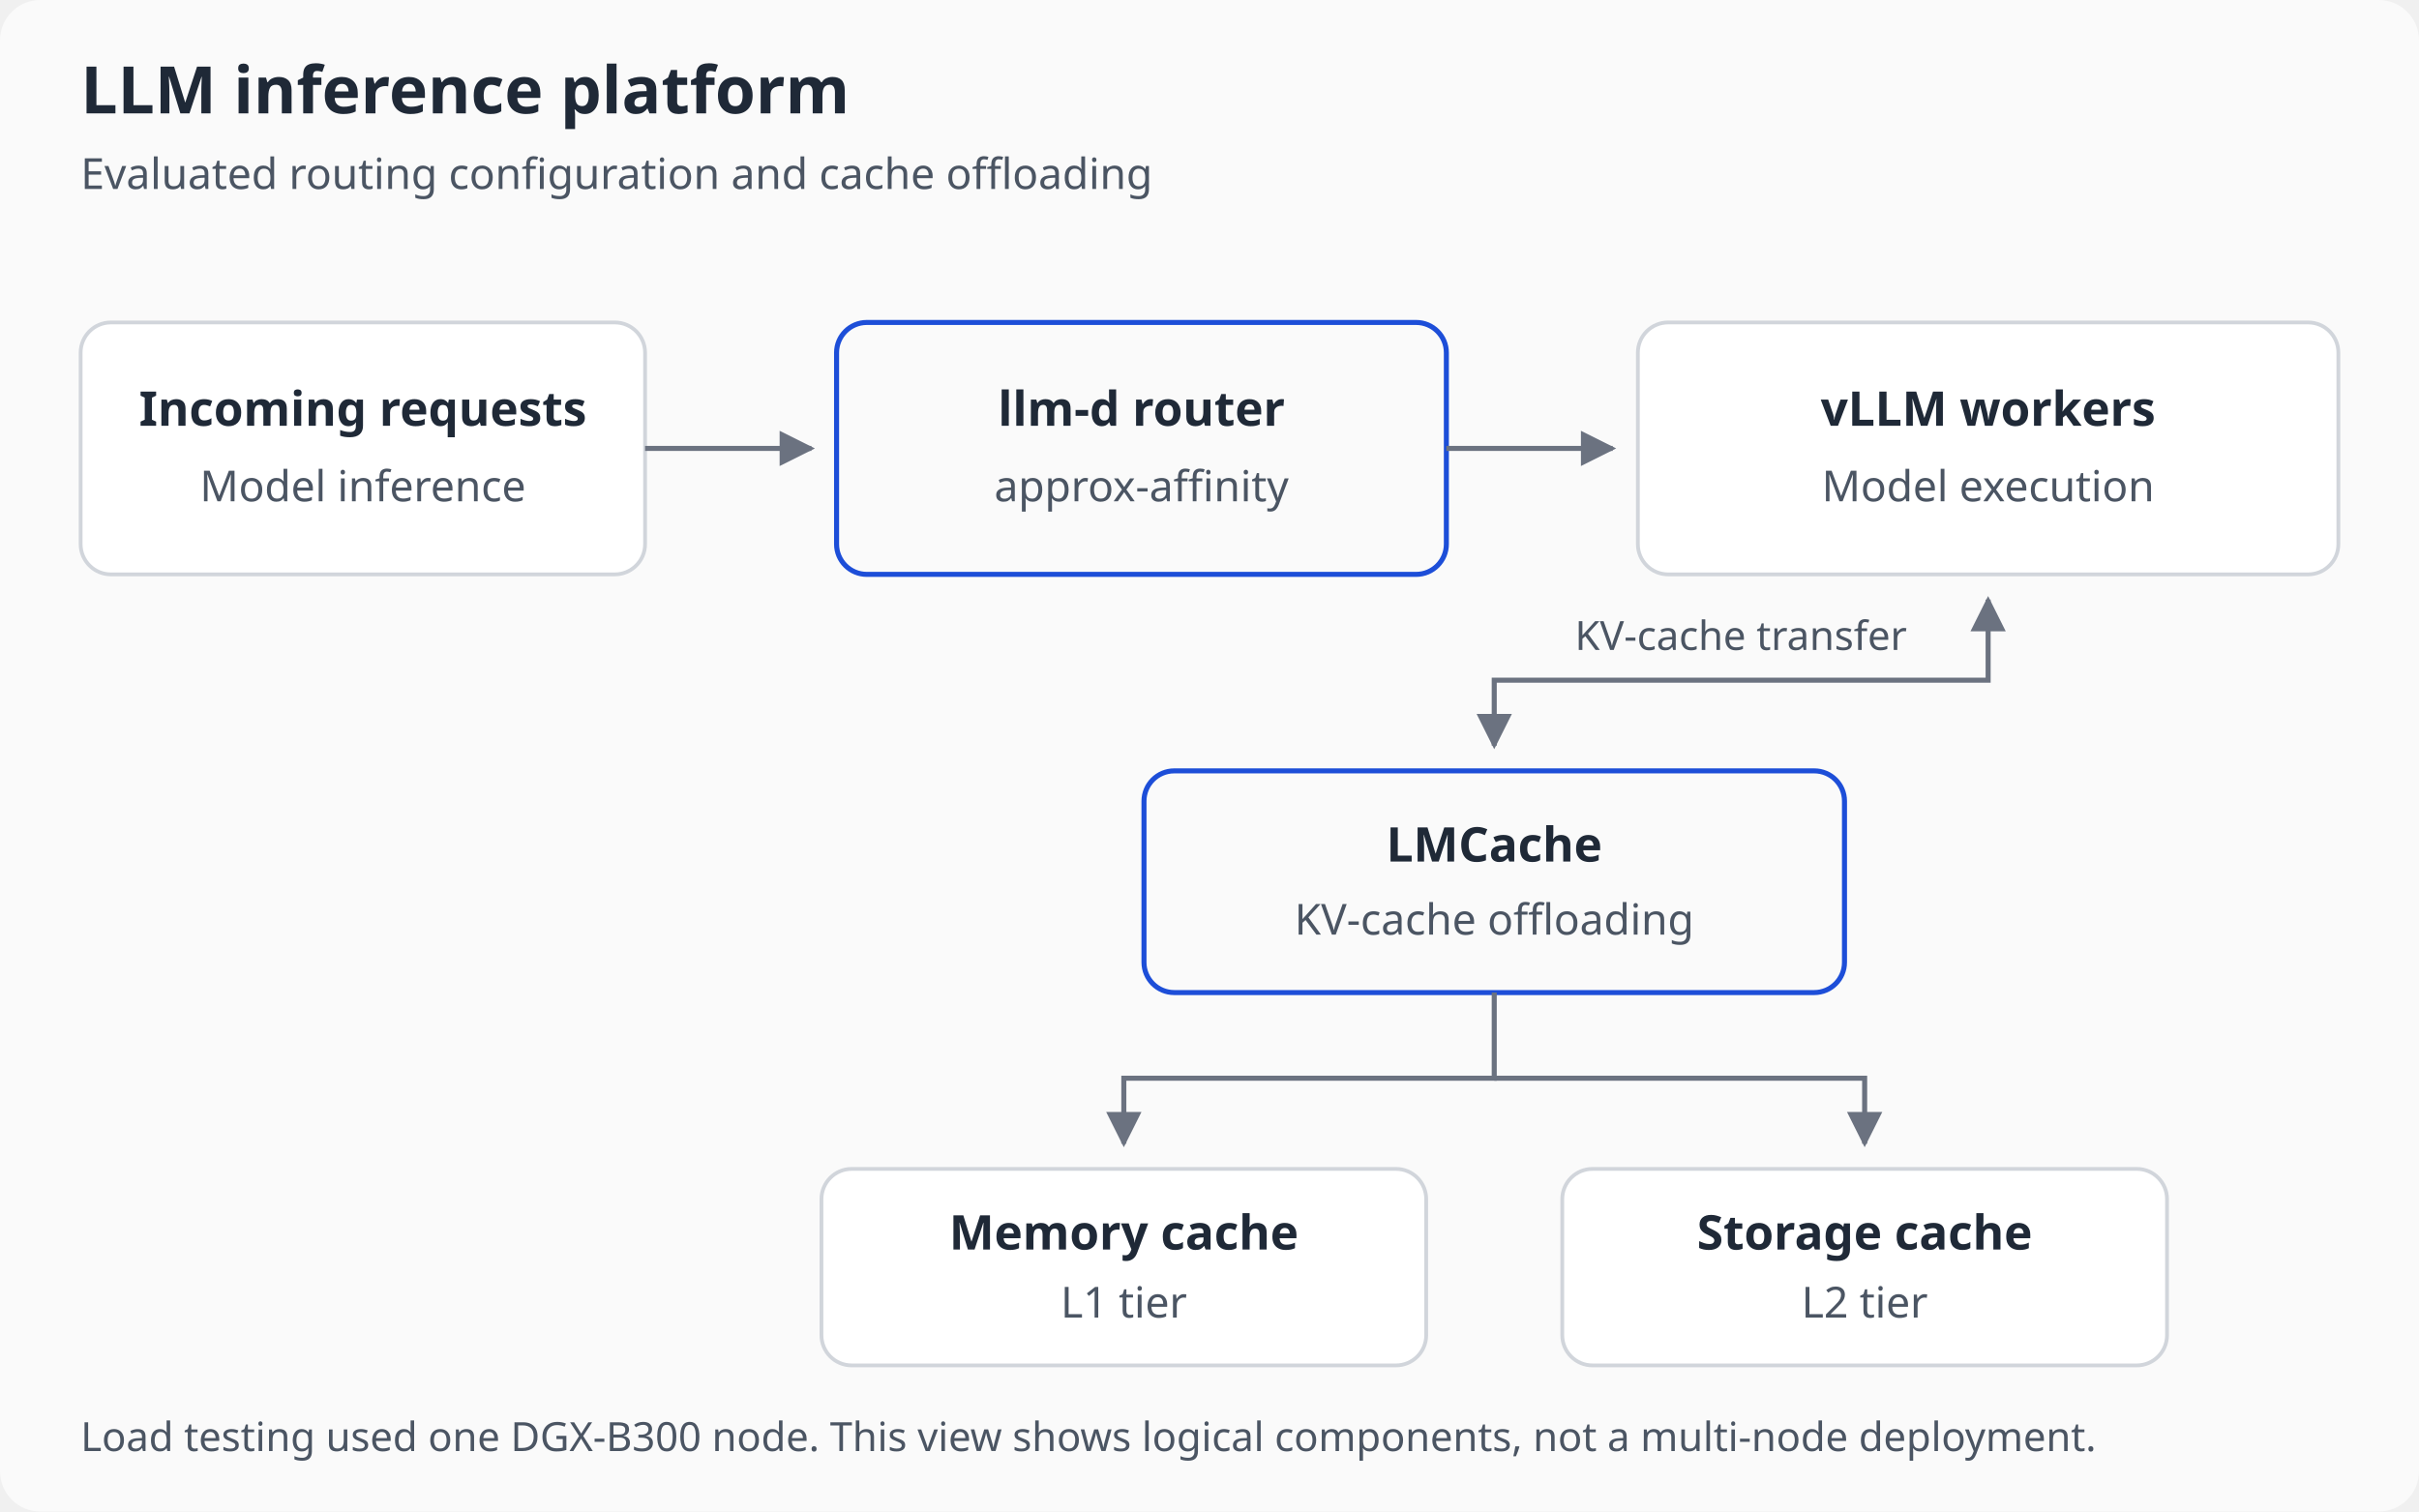
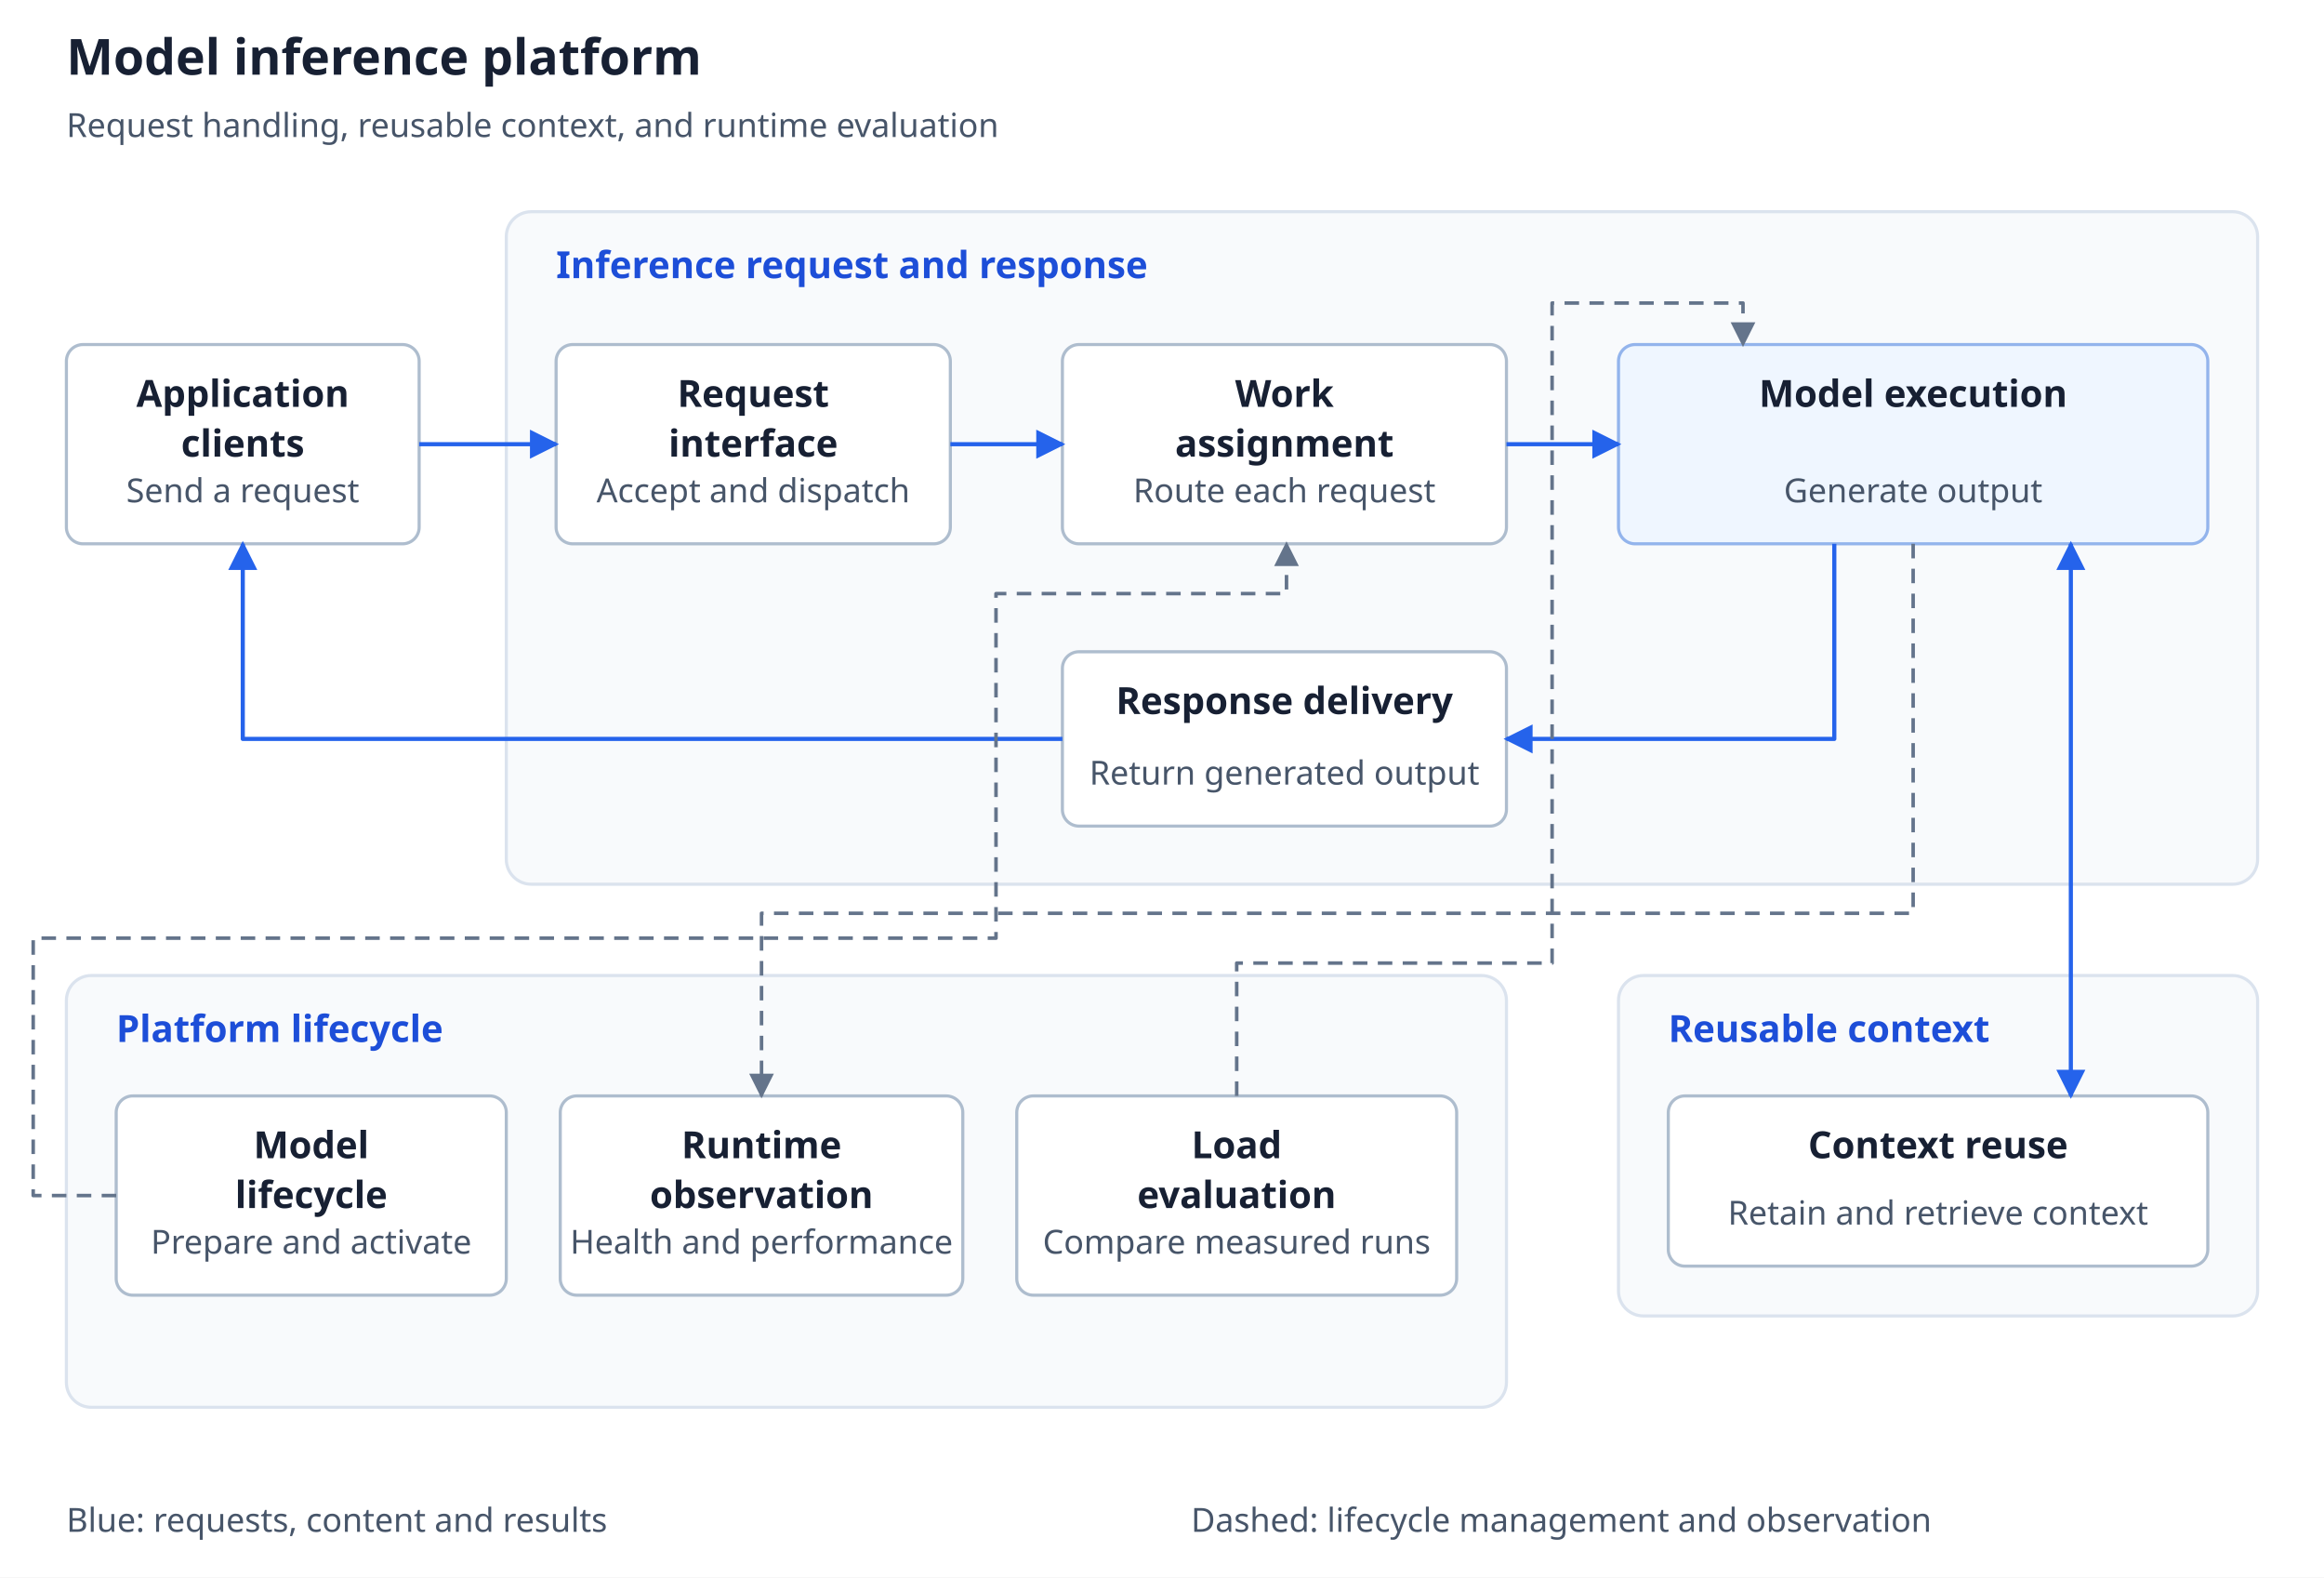
- <svg xmlns="http://www.w3.org/2000/svg" width="960" height="600" viewBox="0 0 960 600" role="img" aria-labelledby="title desc">
+ <svg xmlns="http://www.w3.org/2000/svg" viewBox="0 0 1120 760" role="img" aria-labelledby="diagram-title diagram-description">
  <defs>
    <marker id="arrow" viewBox="0 0 10 10" refX="9" refY="5" markerWidth="7" markerHeight="7" orient="auto-start-reverse">
-       <path d="M 0 0 L 10 5 L 0 10 Z" fill="#6b7280" />
+       <path d="M0 0 10 5 0 10Z" fill="#2563eb" />
    </marker>
-     <style>
-       text { font-family: Geist, 'Segoe UI', system-ui, sans-serif; fill: #1f2937; }
-       .heading { font-size: 26px; font-weight: 600; }
-       .label { font-size: 19px; font-weight: 600; }
-       .detail { font-size: 17px; fill: #4b5563; }
-       .note { font-size: 16px; fill: #4b5563; }
-       .box { fill: #ffffff; stroke: #d1d5db; stroke-width: 1.5; }
-       .accent { fill: #fafafa; stroke: #1d4ed8; stroke-width: 2; }
-       .flow { fill: none; stroke: #6b7280; stroke-width: 2; marker-end: url(#arrow); }
-       .exchange { fill: none; stroke: #6b7280; stroke-width: 2; marker-start: url(#arrow); marker-end: url(#arrow); }
-     </style>
+     <marker id="control-arrow" viewBox="0 0 10 10" refX="9" refY="5" markerWidth="7" markerHeight="7" orient="auto">
+       <path d="M0 0 10 5 0 10Z" fill="#64748b" />
+     </marker>
  </defs>
-   <rect width="960" height="600" rx="16" fill="#fafafa" />
-   <text class="heading" x="32" y="45">LLM inference platform</text>
-   <text class="detail" x="32" y="75">Evaluated routing configuration and cache offloading</text>
-   <rect class="box" x="32" y="128" width="224" height="100" rx="12" />
-   <text class="label" x="144" y="169" text-anchor="middle">Incoming requests</text>
-   <text class="detail" x="144" y="199" text-anchor="middle">Model inference</text>
-   <rect class="accent" x="332" y="128" width="242" height="100" rx="12" />
-   <text class="label" x="453" y="169" text-anchor="middle">llm-d router</text>
-   <text class="detail" x="453" y="199" text-anchor="middle">approx-affinity</text>
-   <rect class="box" x="650" y="128" width="278" height="100" rx="12" />
-   <text class="label" x="789" y="169" text-anchor="middle">vLLM workers</text>
-   <text class="detail" x="789" y="199" text-anchor="middle">Model execution</text>
-   <path class="flow" d="M256 178 H322" />
-   <path class="flow" d="M574 178 H640" />
-   <rect class="accent" x="454" y="306" width="278" height="88" rx="12" />
-   <text class="label" x="593" y="342" text-anchor="middle">LMCache</text>
-   <text class="detail" x="593" y="371" text-anchor="middle">KV-cache offloading</text>
-   <path class="exchange" d="M789 238 V270 H593 V296" />
-   <text class="note" x="625" y="258">KV-cache transfer</text>
-   <rect class="box" x="326" y="464" width="240" height="78" rx="12" />
-   <text class="label" x="446" y="496" text-anchor="middle">Memory cache</text>
-   <text class="detail" x="446" y="523" text-anchor="middle">L1 tier</text>
-   <rect class="box" x="620" y="464" width="240" height="78" rx="12" />
-   <text class="label" x="740" y="496" text-anchor="middle">Storage cache</text>
-   <text class="detail" x="740" y="523" text-anchor="middle">L2 tier</text>
-   <path class="flow" d="M593 394 V428 H446 V454" />
-   <path class="flow" d="M593 428 H740 V454" />
-   <text class="note" x="32" y="576">Load testing used one DGX-B300 node. This view shows logical components, not a multi-node deployment.</text>
+   <style>text{font-family:Geist,'Segoe UI',system-ui,sans-serif;fill:#172033}.title{font-size:24px;font-weight:600}.group-label{font-size:18px;font-weight:600;fill:#1d4ed8}.label{font-size:18px;font-weight:600}.body{font-size:18px}.small{font-size:16px;fill:#475569}.group{fill:#f8fafc;stroke:#dbe3ee;stroke-width:1.5}.node{fill:white;stroke:#aebdce;stroke-width:1.5}.accent-node{fill:#eff6ff;stroke:#93b4ec;stroke-width:1.5}.flow{fill:none;stroke:#2563eb;stroke-width:2;stroke-linejoin:round}.control{fill:none;stroke:#64748b;stroke-width:1.7;stroke-dasharray:7 5;stroke-linejoin:round}</style>
+   <rect width="1120" height="760" fill="white" />
+   <text x="32" y="36" class="title" text-anchor="start">Model inference platform</text>
+   <text x="32" y="66" class="small" text-anchor="start">Request handling, reusable context, and runtime evaluation</text>
+   <rect x="244" y="102" width="844" height="324" rx="12" class="group" />
+   <text x="268" y="134" class="group-label" text-anchor="start">Inference request and response</text>
+   <rect x="32" y="166" width="170" height="96" rx="8" class="node" />
+   <text x="117" y="196" class="label" text-anchor="middle">Application</text>
+   <text x="117" y="220" class="label" text-anchor="middle">clients</text>
+   <text x="117" y="242" class="small" text-anchor="middle">Send a request</text>
+   <rect x="268" y="166" width="190" height="96" rx="8" class="node" />
+   <text x="363" y="196" class="label" text-anchor="middle">Request</text>
+   <text x="363" y="220" class="label" text-anchor="middle">interface</text>
+   <text x="363" y="242" class="small" text-anchor="middle">Accept and dispatch</text>
+   <rect x="512" y="166" width="214" height="96" rx="8" class="node" />
+   <text x="619" y="196" class="label" text-anchor="middle">Work</text>
+   <text x="619" y="220" class="label" text-anchor="middle">assignment</text>
+   <text x="619" y="242" class="small" text-anchor="middle">Route each request</text>
+   <rect x="780" y="166" width="284" height="96" rx="8" class="accent-node" />
+   <text x="922" y="196" class="label" text-anchor="middle">Model execution</text>
+   <text x="922" y="242" class="small" text-anchor="middle">Generate output</text>
+   <path d="M202 214H268" class="flow" marker-end="url(#arrow)" />
+   <path d="M458 214H512" class="flow" marker-end="url(#arrow)" />
+   <path d="M726 214H780" class="flow" marker-end="url(#arrow)" />
+   <rect x="512" y="314" width="214" height="84" rx="8" class="node" />
+   <text x="619" y="344" class="label" text-anchor="middle">Response delivery</text>
+   <text x="619" y="378" class="small" text-anchor="middle">Return generated output</text>
+   <path d="M884 262V356H726" class="flow" marker-end="url(#arrow)" />
+   <path d="M512 356H117V262" class="flow" marker-end="url(#arrow)" />
+   <rect x="780" y="470" width="308" height="164" rx="12" class="group" />
+   <text x="804" y="502" class="group-label" text-anchor="start">Reusable context</text>
+   <rect x="804" y="528" width="260" height="82" rx="8" class="node" />
+   <text x="934" y="558" class="label" text-anchor="middle">Context reuse</text>
+   <text x="934" y="590" class="small" text-anchor="middle">Retain and retrieve context</text>
+   <path d="M998 262V528" class="flow" marker-end="url(#arrow)" marker-start="url(#arrow)" />
+   <rect x="32" y="470" width="694" height="208" rx="12" class="group" />
+   <text x="56" y="502" class="group-label" text-anchor="start">Platform lifecycle</text>
+   <rect x="56" y="528" width="188" height="96" rx="8" class="node" />
+   <text x="150" y="558" class="label" text-anchor="middle">Model</text>
+   <text x="150" y="582" class="label" text-anchor="middle">lifecycle</text>
+   <text x="150" y="604" class="small" text-anchor="middle">Prepare and activate</text>
+   <rect x="270" y="528" width="194" height="96" rx="8" class="node" />
+   <text x="367" y="558" class="label" text-anchor="middle">Runtime</text>
+   <text x="367" y="582" class="label" text-anchor="middle">observation</text>
+   <text x="367" y="604" class="small" text-anchor="middle">Health and performance</text>
+   <rect x="490" y="528" width="212" height="96" rx="8" class="node" />
+   <text x="596" y="558" class="label" text-anchor="middle">Load</text>
+   <text x="596" y="582" class="label" text-anchor="middle">evaluation</text>
+   <text x="596" y="604" class="small" text-anchor="middle">Compare measured runs</text>
+   <path d="M56 576H16V452H480V286H620V262" class="control" marker-end="url(#control-arrow)" />
+   <path d="M922 262V440H367V528" class="control" marker-end="url(#control-arrow)" />
+   <path d="M596 528V464H748V146H840V166" class="control" marker-end="url(#control-arrow)" />
+   <text x="32" y="738" class="small" text-anchor="start">Blue: requests, content and results</text>
+   <text x="574" y="738" class="small" text-anchor="start">Dashed: lifecycle management and observation</text>
</svg>
